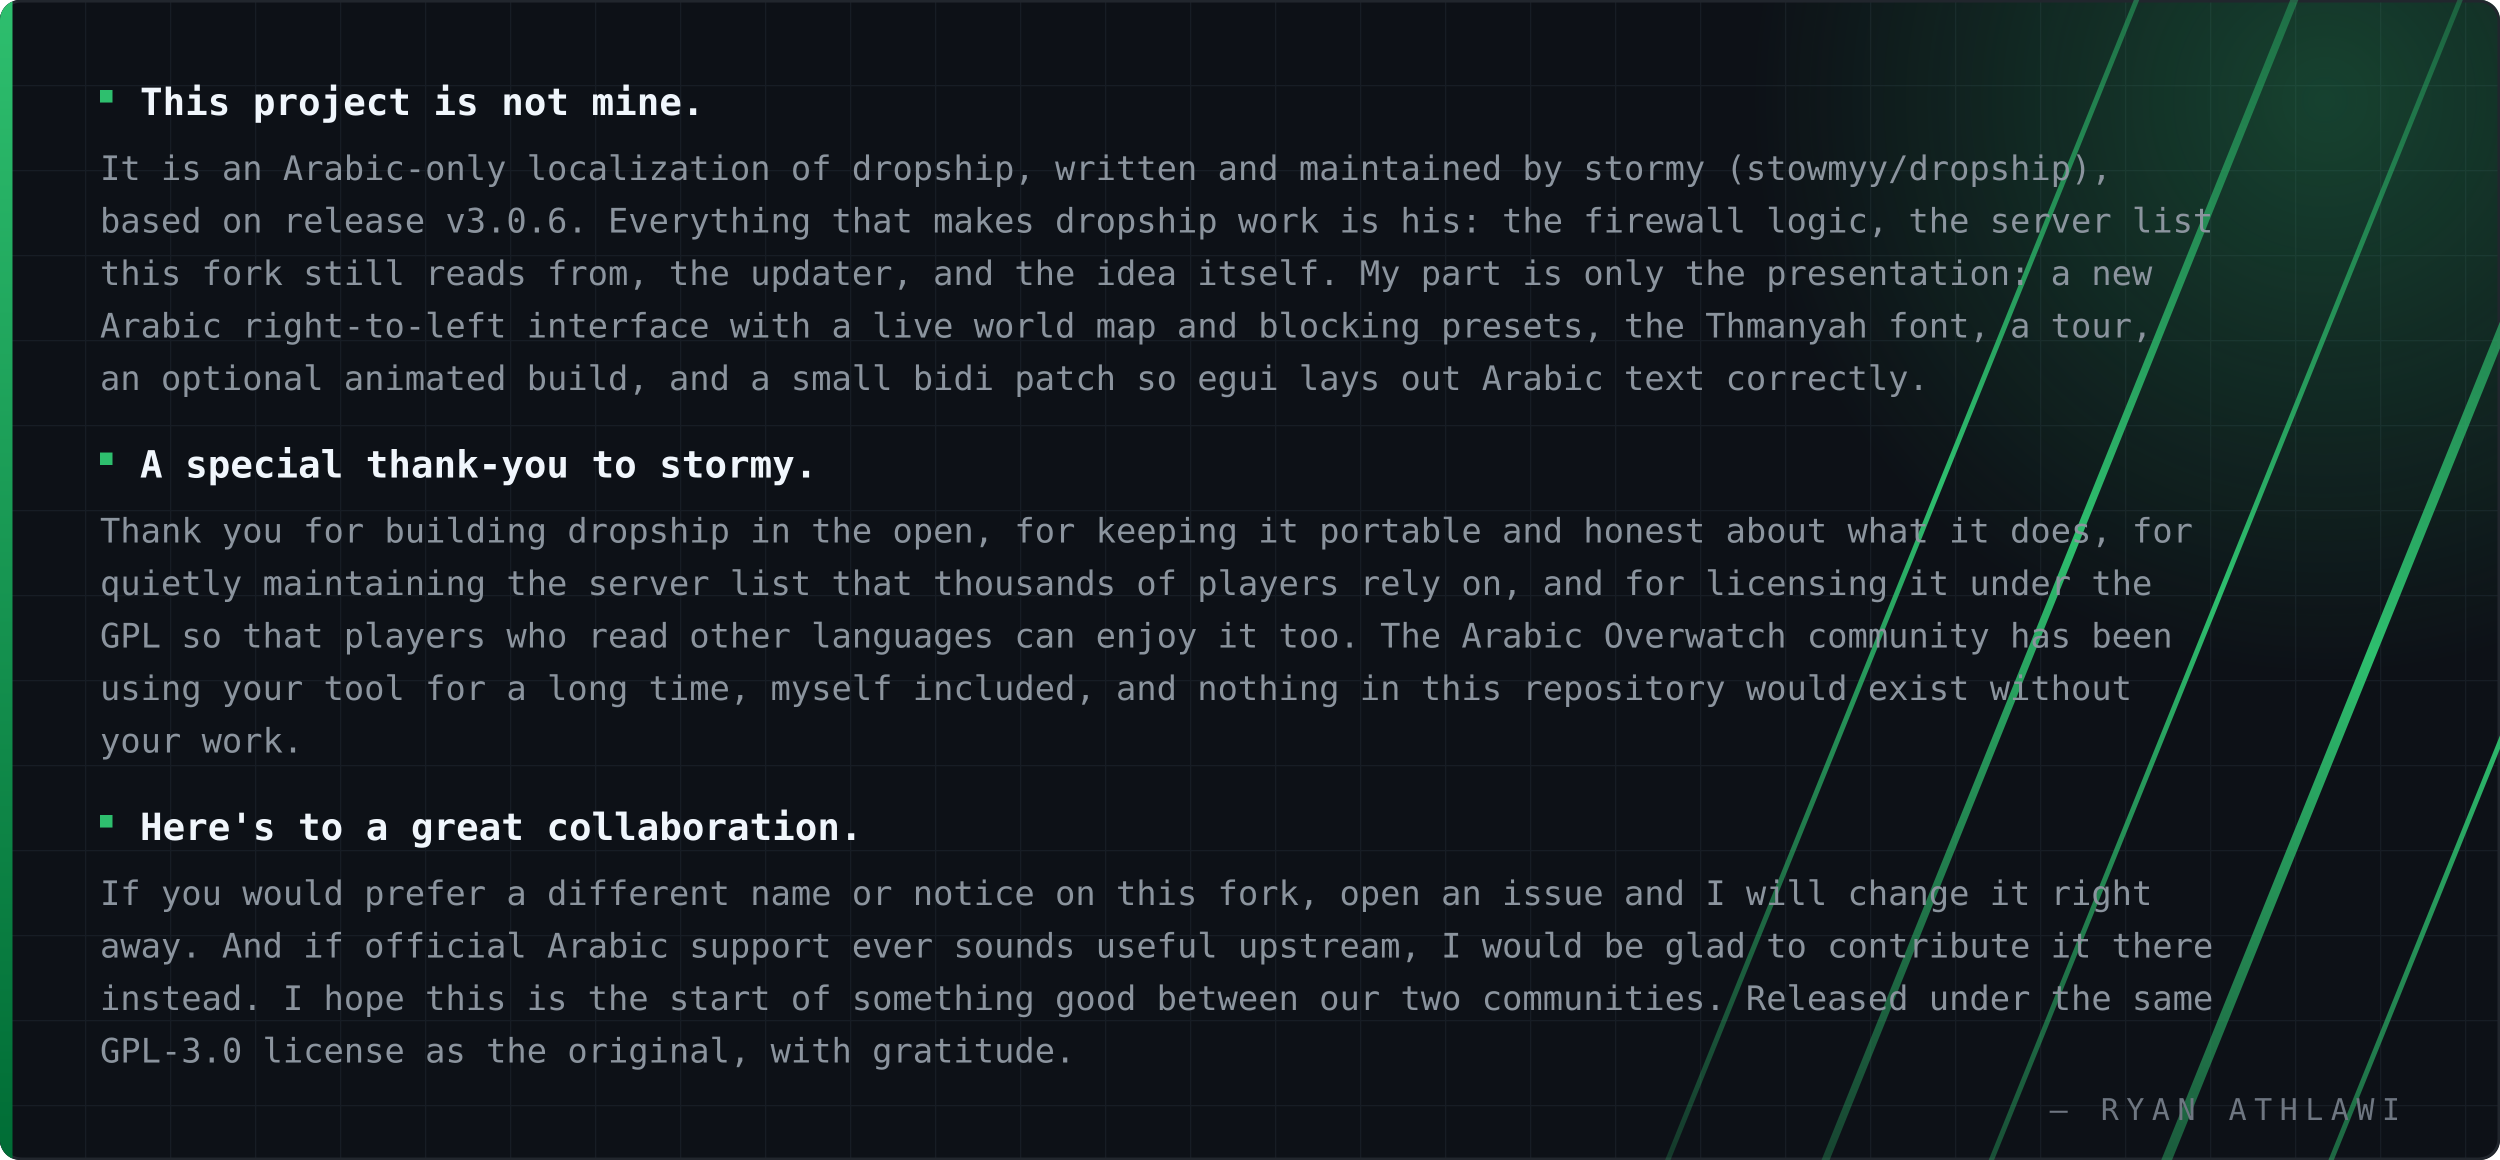
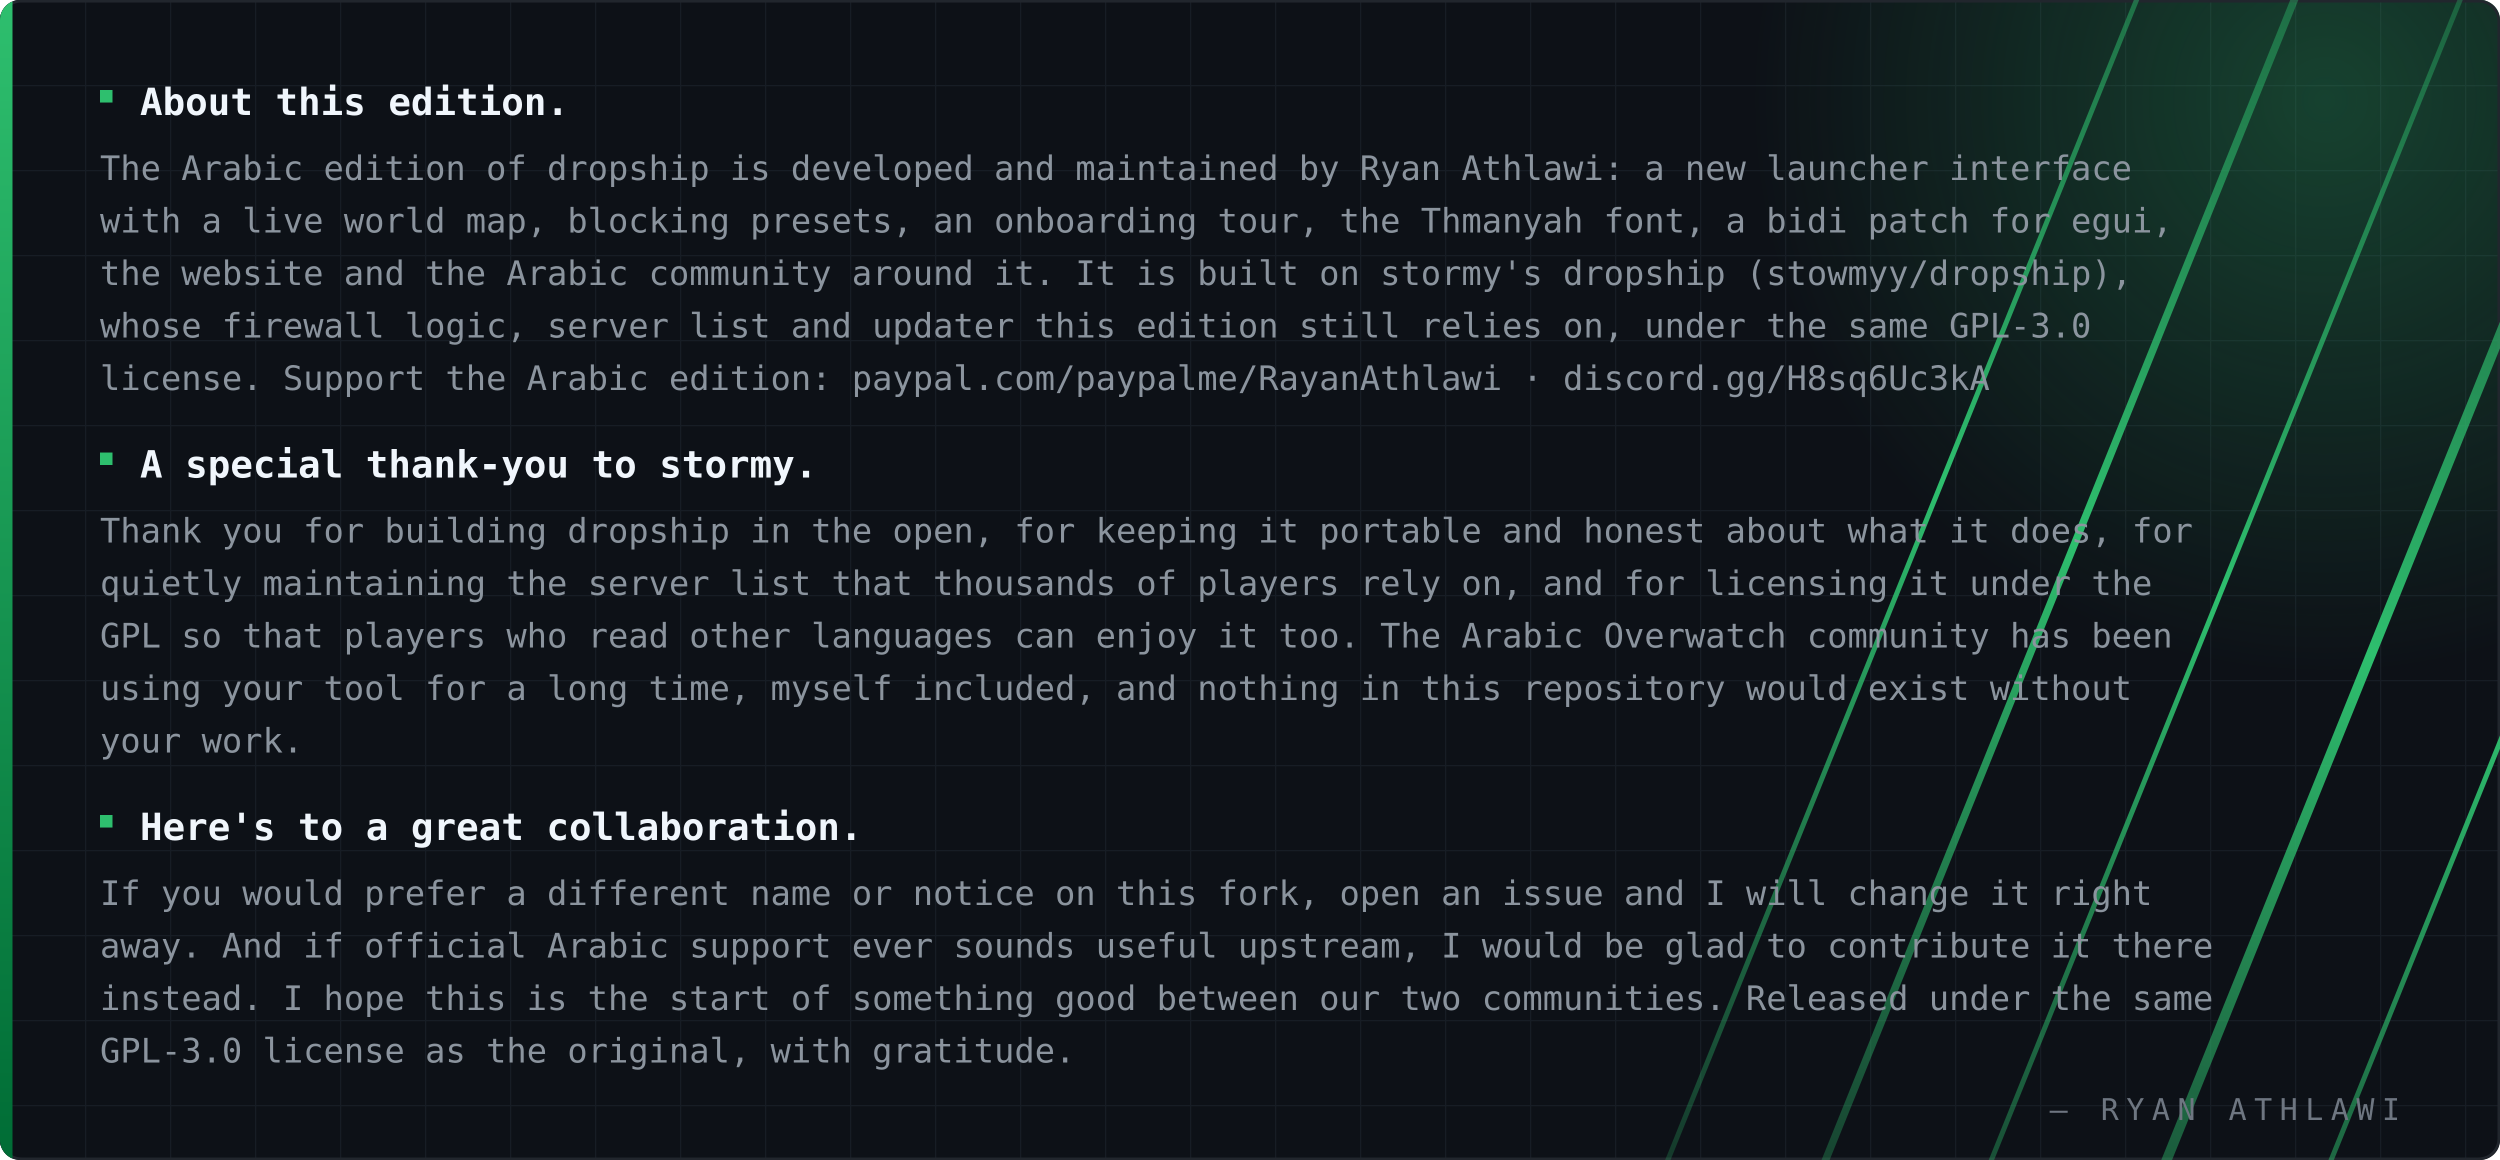
- <svg xmlns="http://www.w3.org/2000/svg" viewBox="0 0 1000 464" width="1000" height="464" role="img" aria-label="This project is not mine. It is an Arabic-only localization of dropship, written and maintained by stormy (stowmyy/dropship), based on release v3.0.6. Everything that makes dropship work is his: the firewall logic, the server list this fork still reads from, the updater, and the idea itself. My part is only the presentation: a new Arabic right-to-left interface with a live world map and blocking presets, the Thmanyah font, a tour, an optional animated build, and a small bidi patch so egui lays out Arabic text correctly. A special thank-you to stormy. Thank you for building dropship in the open, for keeping it portable and honest about what it does, for quietly maintaining the server list that thousands of players rely on, and for licensing it under the GPL so that players who read other languages can enjoy it too. The Arabic Overwatch community has been using your tool for a long time, myself included, and nothing in this repository would exist without your work. Here's to a great collaboration. If you would prefer a different name or notice on this fork, open an issue and I will change it right away. And if official Arabic support ever sounds useful upstream, I would be glad to contribute it there instead. I hope this is the start of something good between our two communities. Released under the same GPL-3.0 license as the original, with gratitude.">
+ <svg xmlns="http://www.w3.org/2000/svg" viewBox="0 0 1000 464" width="1000" height="464" role="img" aria-label="About this edition. The Arabic edition of dropship is developed and maintained by Ryan Athlawi: a new launcher interface with a live world map, blocking presets, an onboarding tour, the Thmanyah font, a bidi patch for egui, the website and the Arabic community around it. It is built on stormy's dropship (stowmyy/dropship), whose firewall logic, server list and updater this edition still relies on, under the same GPL-3.0 license. Support the Arabic edition: paypal.com/paypalme/RayanAthlawi · discord.gg/H8sq6Uc3kA A special thank-you to stormy. Thank you for building dropship in the open, for keeping it portable and honest about what it does, for quietly maintaining the server list that thousands of players rely on, and for licensing it under the GPL so that players who read other languages can enjoy it too. The Arabic Overwatch community has been using your tool for a long time, myself included, and nothing in this repository would exist without your work. Here's to a great collaboration. If you would prefer a different name or notice on this fork, open an issue and I will change it right away. And if official Arabic support ever sounds useful upstream, I would be glad to contribute it there instead. I hope this is the start of something good between our two communities. Released under the same GPL-3.0 license as the original, with gratitude.">
  <defs>
    <pattern id="g" width="34" height="34" patternUnits="userSpaceOnUse">
      <path d="M34 0H0V34" fill="none" stroke="#171d25" stroke-width="1" />
    </pattern>
    <linearGradient id="bar" x1="0" y1="0" x2="0" y2="1">
      <stop offset="0%" stop-color="#2ebf6e" />
      <stop offset="100%" stop-color="#006c35" />
    </linearGradient>
    <linearGradient id="streak" x1="0" y1="0" x2="0" y2="1">
      <stop offset="0%" stop-color="#2ebf6e" stop-opacity="0" />
      <stop offset="50%" stop-color="#2ebf6e" stop-opacity="1" />
      <stop offset="100%" stop-color="#2ebf6e" stop-opacity="0" />
    </linearGradient>
    <radialGradient id="glow" cx="50%" cy="50%" r="50%">
      <stop offset="0%" stop-color="#2ebf6e" stop-opacity="0.28" />
      <stop offset="100%" stop-color="#2ebf6e" stop-opacity="0" />
    </radialGradient>
    <linearGradient id="rule" x1="0" y1="0" x2="1" y2="0">
      <stop offset="0%" stop-color="#2ebf6e" stop-opacity="1" />
      <stop offset="100%" stop-color="#2ebf6e" stop-opacity="0" />
    </linearGradient>
    <clipPath id="frame">
      <rect width="1000" height="464" rx="8" />
    </clipPath>
  </defs>
  <style>.f{font-family:'Segoe UI',Roboto,Helvetica,Arial,sans-serif}
.m{font-family:'JetBrains Mono','Cascadia Mono',Consolas,'DejaVu Sans Mono',monospace}
.st{animation:sh 7s ease-in-out infinite}.st2{animation-delay:.9s}.st3{animation-delay:1.8s}.st4{animation-delay:2.7s}.st5{animation-delay:3.6s}
@keyframes sh{0%,100%{opacity:.12}50%{opacity:.5}}
@keyframes rise{from{opacity:0;transform:translateY(7px)}to{opacity:1;transform:none}}
@keyframes pulse{0%,100%{opacity:.35}50%{opacity:1}}
.rw{animation:rise .55s ease-out backwards}</style>
  <g clip-path="url(#frame)">
    <rect width="1000" height="464" fill="#0d1117" />
    <rect width="1000" height="464" fill="url(#g)" />
    <circle cx="930" cy="40" r="230" fill="url(#glow)" />
    <rect x=".5" y=".5" width="999" height="463" rx="8" fill="none" stroke="#21262d" />
    <rect width="5" height="464" fill="url(#bar)" />
    <g transform="rotate(22 900 232.0)">
      <rect class="st " x="770" y="-140" width="2" height="764" fill="url(#streak)" />
      <rect class="st st2" x="828" y="-140" width="3" height="764" fill="url(#streak)" />
      <rect class="st st3" x="890" y="-140" width="2" height="764" fill="url(#streak)" />
      <rect class="st st4" x="954" y="-140" width="4" height="764" fill="url(#streak)" />
      <rect class="st st5" x="1016" y="-140" width="2" height="764" fill="url(#streak)" />
    </g>
    <g class="rw" style="animation-delay:0.00s">
      <rect x="40" y="36" width="5" height="5" fill="#2ebf6e" />
-       <text class="m" x="56" y="46" font-size="15" font-weight="700" fill="#f0f6fc">This project is not mine.</text>
+       <text class="m" x="56" y="46" font-size="15" font-weight="700" fill="#f0f6fc">About this edition.</text>
    </g>
-     <text class="m" x="40" y="72" font-size="13.5" fill="#8b949e">It is an Arabic-only localization of dropship, written and maintained by stormy (stowmyy/dropship),</text>
-     <text class="m" x="40" y="93" font-size="13.5" fill="#8b949e">based on release v3.0.6. Everything that makes dropship work is his: the firewall logic, the server list</text>
-     <text class="m" x="40" y="114" font-size="13.5" fill="#8b949e">this fork still reads from, the updater, and the idea itself. My part is only the presentation: a new</text>
-     <text class="m" x="40" y="135" font-size="13.5" fill="#8b949e">Arabic right-to-left interface with a live world map and blocking presets, the Thmanyah font, a tour,</text>
-     <text class="m" x="40" y="156" font-size="13.5" fill="#8b949e">an optional animated build, and a small bidi patch so egui lays out Arabic text correctly.</text>
+     <text class="m" x="40" y="72" font-size="13.5" fill="#8b949e">The Arabic edition of dropship is developed and maintained by Ryan Athlawi: a new launcher interface</text>
+     <text class="m" x="40" y="93" font-size="13.5" fill="#8b949e">with a live world map, blocking presets, an onboarding tour, the Thmanyah font, a bidi patch for egui,</text>
+     <text class="m" x="40" y="114" font-size="13.5" fill="#8b949e">the website and the Arabic community around it. It is built on stormy's dropship (stowmyy/dropship),</text>
+     <text class="m" x="40" y="135" font-size="13.5" fill="#8b949e">whose firewall logic, server list and updater this edition still relies on, under the same GPL-3.0</text>
+     <text class="m" x="40" y="156" font-size="13.5" fill="#8b949e">license. Support the Arabic edition: paypal.com/paypalme/RayanAthlawi · discord.gg/H8sq6Uc3kA</text>
    <g class="rw" style="animation-delay:0.18s">
      <rect x="40" y="181" width="5" height="5" fill="#2ebf6e" />
      <text class="m" x="56" y="191" font-size="15" font-weight="700" fill="#f0f6fc">A special thank-you to stormy.</text>
    </g>
    <text class="m" x="40" y="217" font-size="13.5" fill="#8b949e">Thank you for building dropship in the open, for keeping it portable and honest about what it does, for</text>
    <text class="m" x="40" y="238" font-size="13.5" fill="#8b949e">quietly maintaining the server list that thousands of players rely on, and for licensing it under the</text>
    <text class="m" x="40" y="259" font-size="13.5" fill="#8b949e">GPL so that players who read other languages can enjoy it too. The Arabic Overwatch community has been</text>
    <text class="m" x="40" y="280" font-size="13.5" fill="#8b949e">using your tool for a long time, myself included, and nothing in this repository would exist without</text>
    <text class="m" x="40" y="301" font-size="13.5" fill="#8b949e">your work.</text>
    <g class="rw" style="animation-delay:0.36s">
      <rect x="40" y="326" width="5" height="5" fill="#2ebf6e" />
      <text class="m" x="56" y="336" font-size="15" font-weight="700" fill="#f0f6fc">Here's to a great collaboration.</text>
    </g>
    <text class="m" x="40" y="362" font-size="13.5" fill="#8b949e">If you would prefer a different name or notice on this fork, open an issue and I will change it right</text>
    <text class="m" x="40" y="383" font-size="13.5" fill="#8b949e">away. And if official Arabic support ever sounds useful upstream, I would be glad to contribute it there</text>
    <text class="m" x="40" y="404" font-size="13.5" fill="#8b949e">instead. I hope this is the start of something good between our two communities. Released under the same</text>
    <text class="m" x="40" y="425" font-size="13.5" fill="#8b949e">GPL-3.0 license as the original, with gratitude.</text>
    <text class="m" x="960" y="448" font-size="12" letter-spacing="3" fill="#6e7681" text-anchor="end">— RYAN ATHLAWI</text>
  </g>
</svg>
